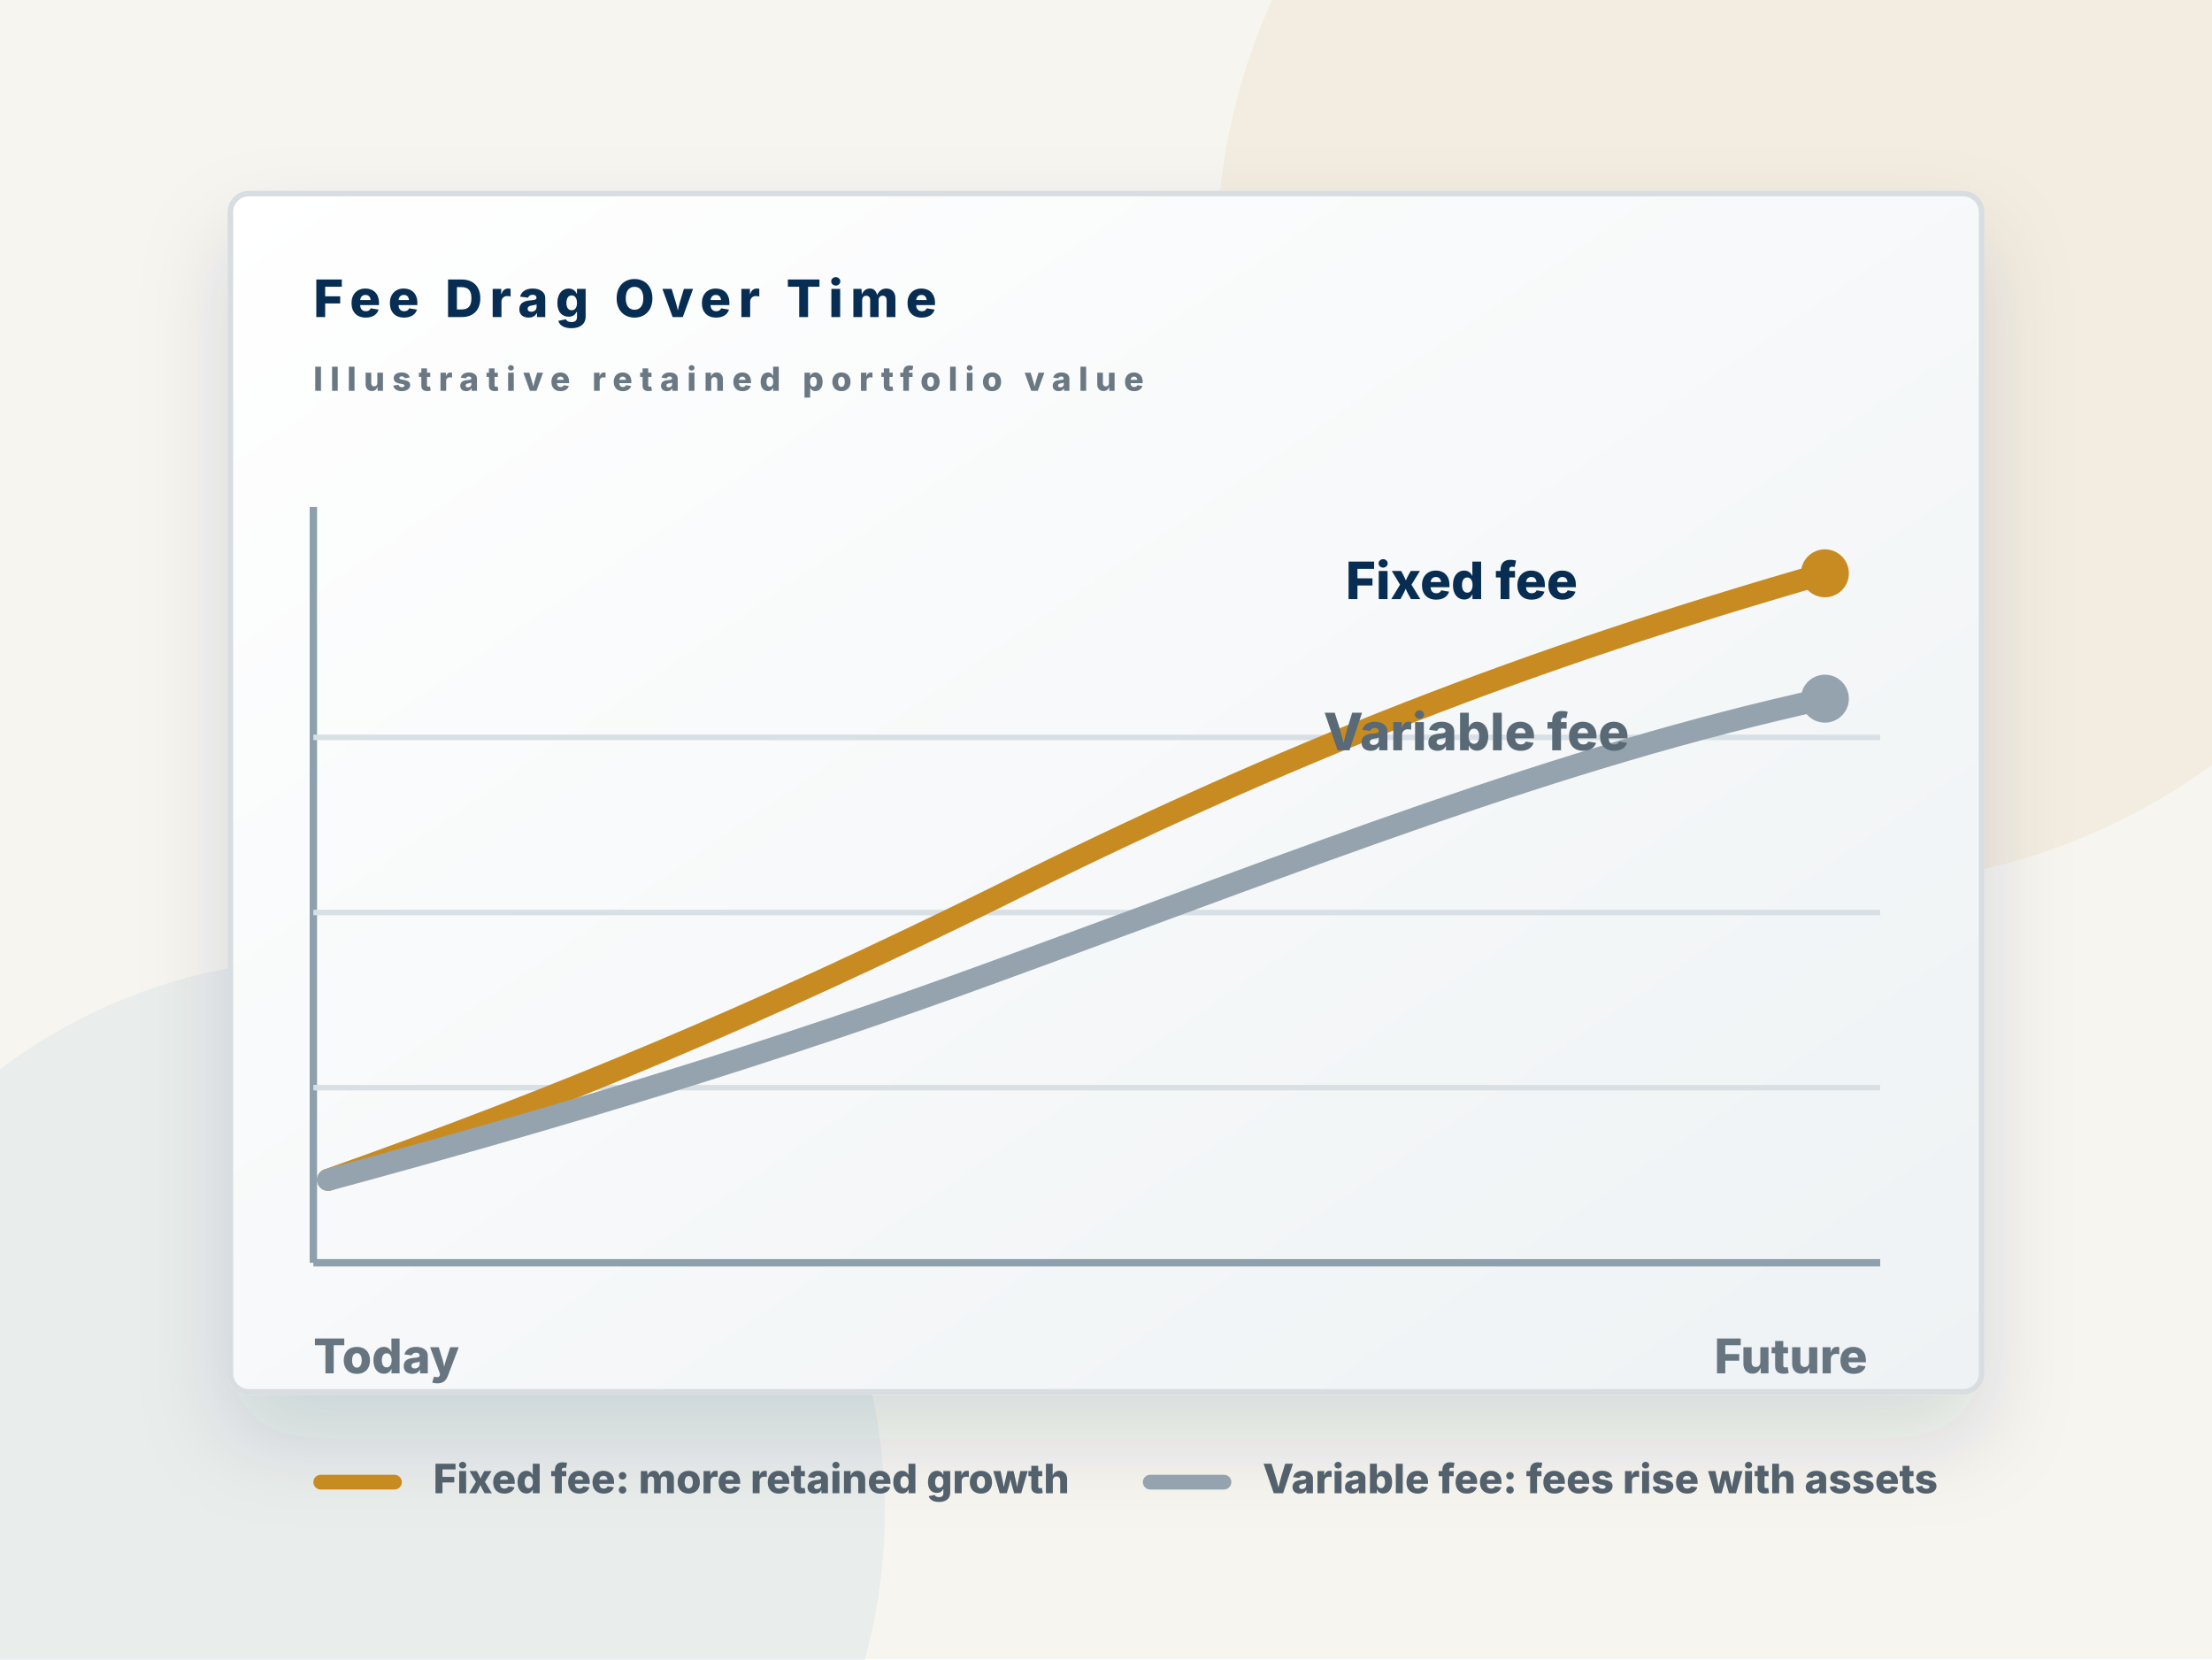
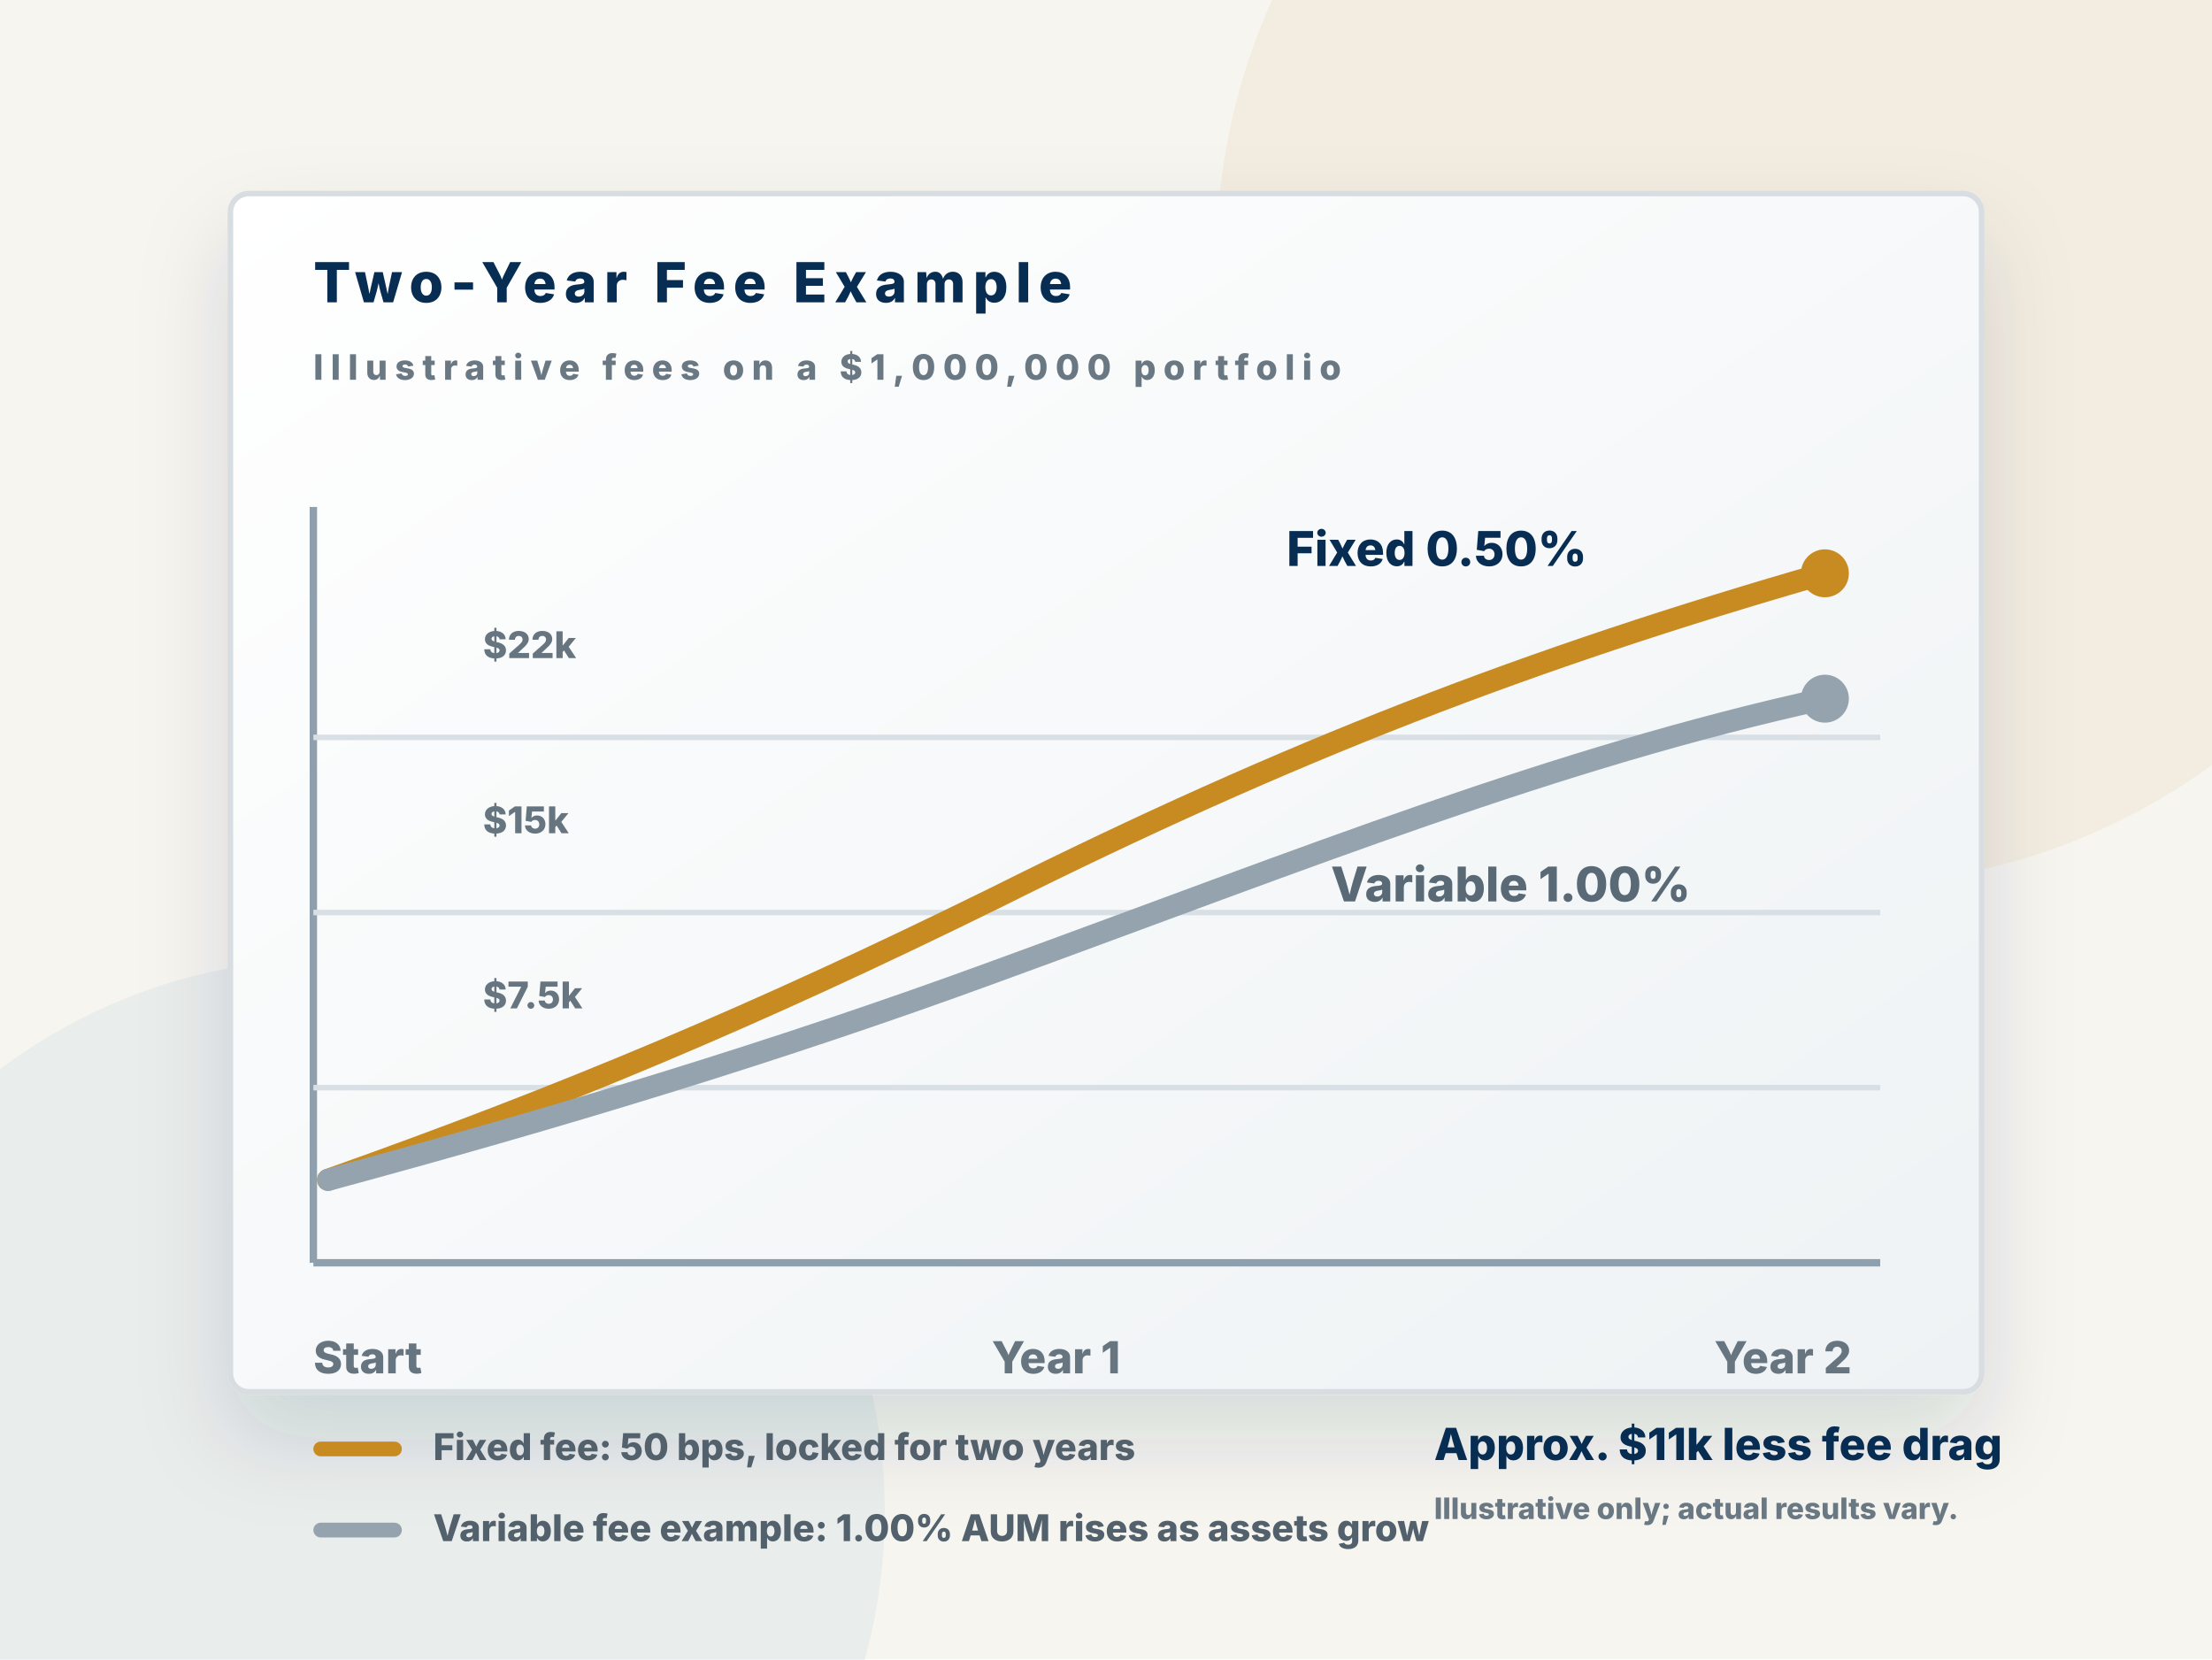
<svg xmlns="http://www.w3.org/2000/svg" viewBox="0 0 1200 900" role="img" aria-labelledby="title desc">
  <defs>
    <linearGradient id="paper" x1="0" x2="1" y1="0" y2="1">
      <stop offset="0" stop-color="#ffffff" />
      <stop offset="1" stop-color="#eef2f4" />
    </linearGradient>
    <filter id="shadow" x="-20%" y="-20%" width="140%" height="140%">
      <feDropShadow dx="0" dy="24" stdDeviation="24" flood-color="#082d52" flood-opacity=".13" />
    </filter>
  </defs>
  <rect width="1200" height="900" fill="#f6f5f0" />
  <circle cx="1000" cy="140" r="340" fill="#e9d9b9" opacity=".28" />
  <circle cx="180" cy="820" r="300" fill="#d6e0e6" opacity=".38" />
  <g filter="url(#shadow)">
    <rect x="125" y="105" width="950" height="650" rx="10" fill="url(#paper)" stroke="#d8dde1" stroke-width="3" />
  </g>
  <g font-family="Inter, Arial, sans-serif" font-weight="800" letter-spacing="4" text-transform="uppercase">
-     <text x="170" y="172" fill="#082d52" font-size="28">Fee Drag Over Time</text>
-     <text x="170" y="212" fill="#6a7883" font-size="18">Illustrative retained portfolio value</text>
+     <text x="170" y="164" fill="#082d52" font-size="30">Two-Year Fee Example</text>
+     <text x="170" y="206" fill="#6a7883" font-size="19">Illustrative fees on a $1,000,000 portfolio</text>
  </g>
  <g transform="translate(170 275)">
    <path d="M0 410H850" stroke="#8ea0ad" stroke-width="4" />
    <path d="M0 410V0" stroke="#8ea0ad" stroke-width="4" />
    <path d="M0 315H850M0 220H850M0 125H850" stroke="#d9e0e5" stroke-width="3" />
    <path d="M8 365C135 320 240 276 370 212C530 132 660 82 820 36" fill="none" stroke="#c88b21" stroke-width="12" stroke-linecap="round" />
    <path d="M8 365C130 332 250 296 370 252C540 190 674 136 820 104" fill="none" stroke="#94a3ae" stroke-width="12" stroke-linecap="round" />
    <circle cx="820" cy="36" r="13" fill="#c88b21" />
    <circle cx="820" cy="104" r="13" fill="#94a3ae" />
    <g font-family="Inter, Arial, sans-serif" font-weight="800">
-       <text x="0" y="470" fill="#667580" font-size="26">Today</text>
-       <text x="760" y="470" fill="#667580" font-size="26">Future</text>
-       <text x="560" y="50" fill="#082d52" font-size="28">Fixed fee</text>
-       <text x="548" y="132" fill="#596a76" font-size="28">Variable fee</text>
+       <text x="0" y="470" fill="#667580" font-size="24">Start</text>
+       <text x="368" y="470" fill="#667580" font-size="24">Year 1</text>
+       <text x="760" y="470" fill="#667580" font-size="24">Year 2</text>
+       <text x="528" y="32" fill="#082d52" font-size="26">Fixed 0.50%</text>
+       <text x="552" y="214" fill="#596a76" font-size="26">Variable 1.00%</text>
+       <text x="92" y="82" fill="#667580" font-size="20">$22k</text>
+       <text x="92" y="177" fill="#667580" font-size="20">$15k</text>
+       <text x="92" y="272" fill="#667580" font-size="20">$7.5k</text>
    </g>
  </g>
-   <g font-family="Inter, Arial, sans-serif" font-size="22" font-weight="800" fill="#52616c">
-     <rect x="170" y="800" width="48" height="8" rx="4" fill="#c88b21" />
-     <text x="235" y="810">Fixed fee: more retained growth</text>
-     <rect x="620" y="800" width="48" height="8" rx="4" fill="#94a3ae" />
-     <text x="685" y="810">Variable fee: fees rise with assets</text>
+   <g font-family="Inter, Arial, sans-serif" font-size="20" font-weight="800" fill="#52616c">
+     <rect x="170" y="782" width="48" height="8" rx="4" fill="#c88b21" />
+     <text x="235" y="792">Fixed fee: 50 bps, locked for two years</text>
+     <rect x="170" y="826" width="48" height="8" rx="4" fill="#94a3ae" />
+     <text x="235" y="836">Variable fee example: 1.00% AUM rises as assets grow</text>
+     <text x="778" y="792" fill="#082d52" font-size="24">Approx. $11k less fee drag</text>
+     <text x="778" y="824" fill="#6a7883" font-size="16">Illustrative only; actual results vary.</text>
  </g>
</svg>
